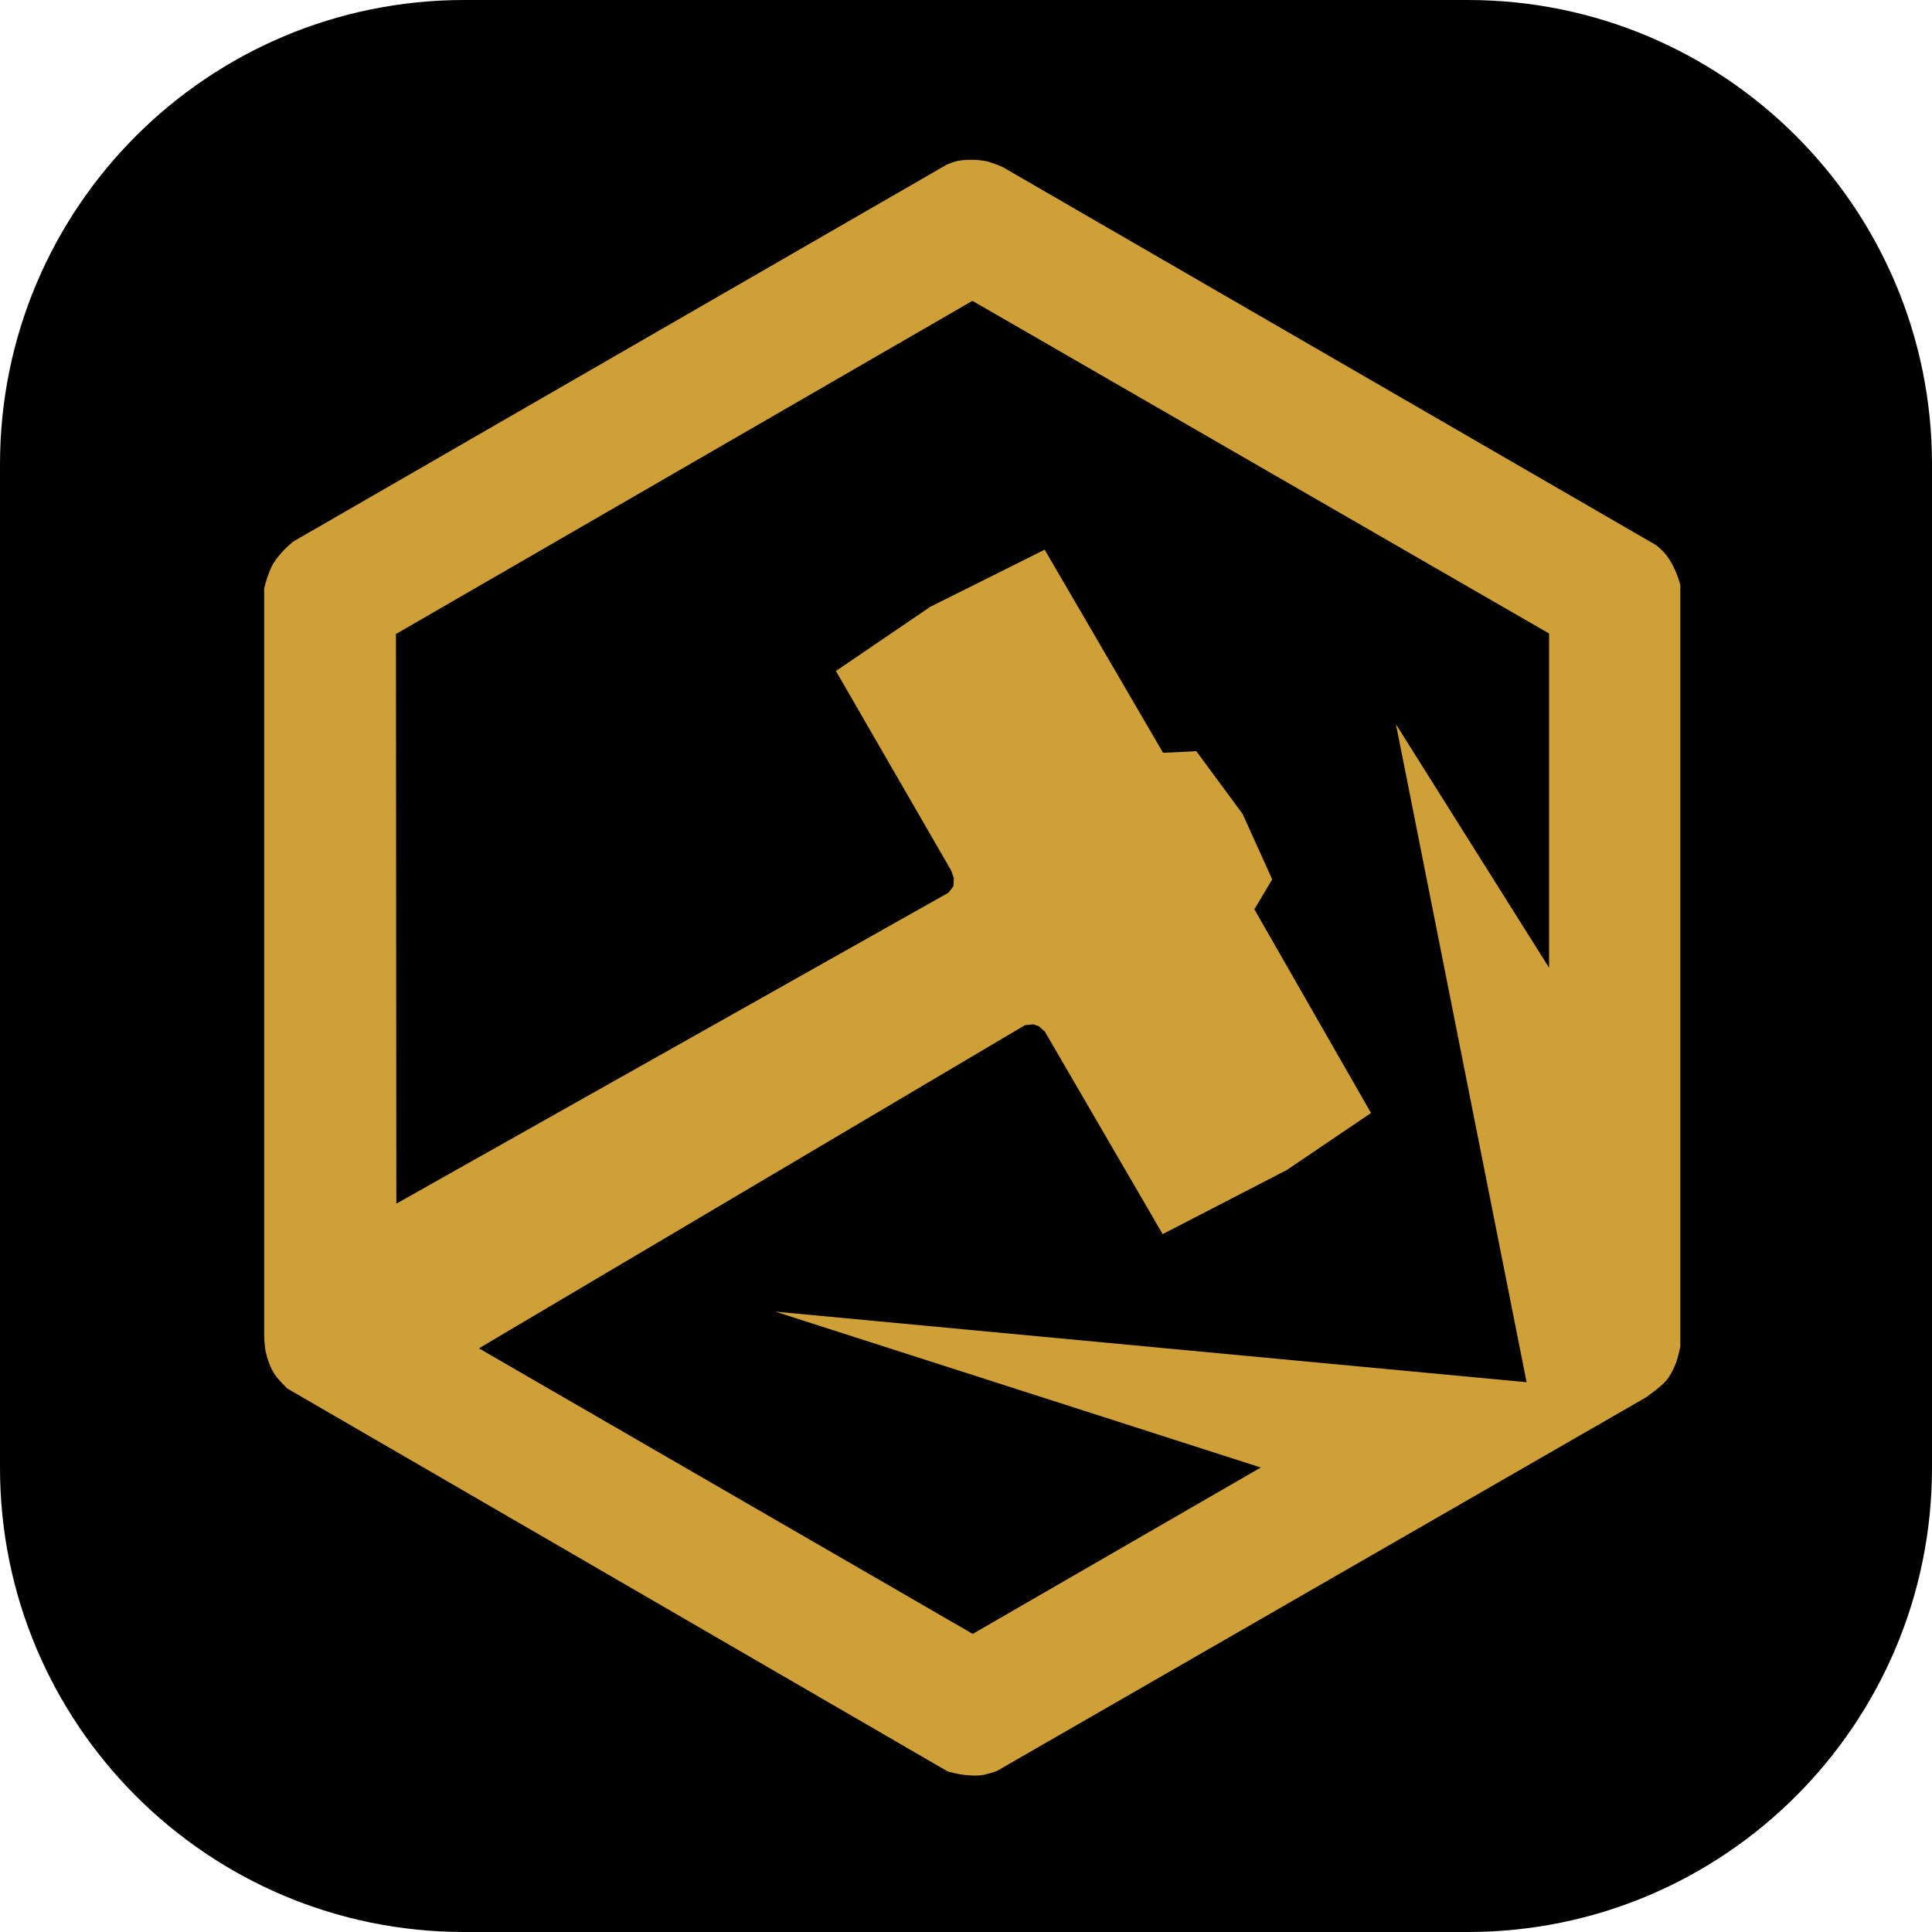
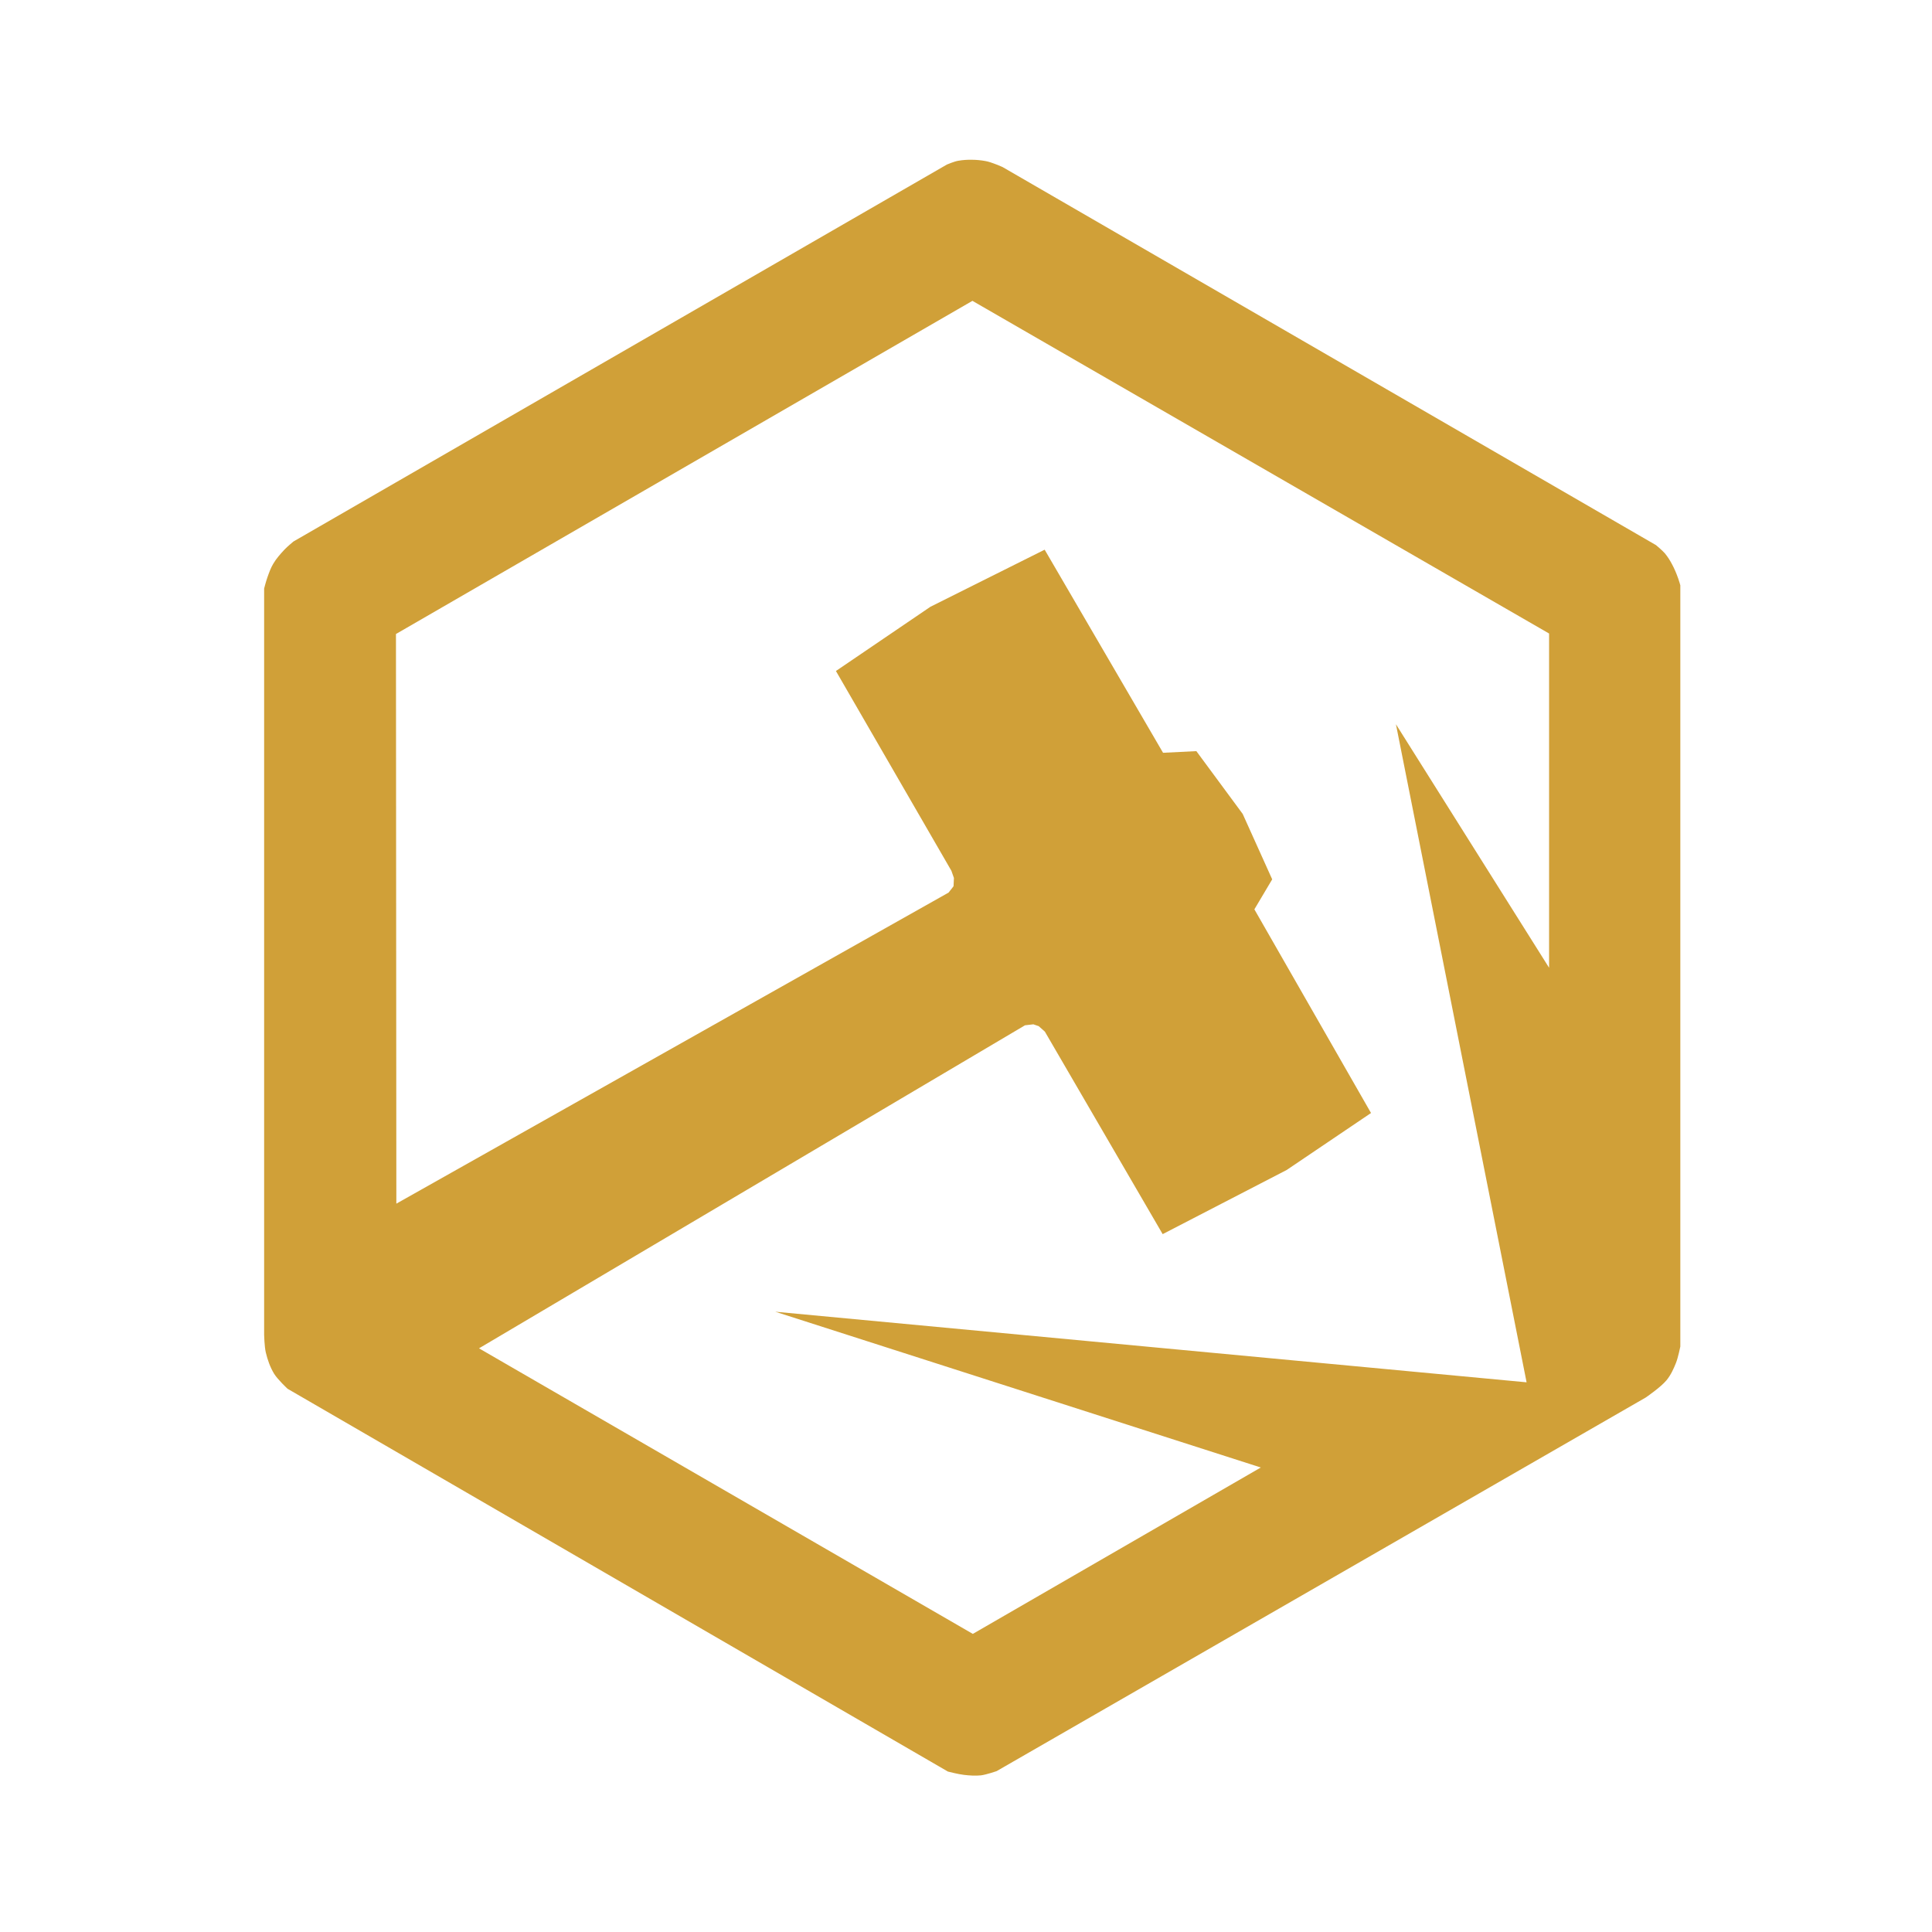
<svg xmlns="http://www.w3.org/2000/svg" width="75" height="75" viewBox="0 0 19.844 19.844" version="1.1" id="svg1" xml:space="preserve">
  <defs id="defs1" />
  <g id="layer1" style="fill:#ff0101;fill-opacity:1">
-     <rect style="fill:#000000;fill-opacity:1;stroke-width:0.599" id="base" width="19.844" height="19.844" x="0" y="0" ry="4.768" />
-     <path style="opacity:1;fill:#d0a038;fill-opacity:1;stroke-width:0.265" d="m 17.259,6.012 v 7.818 c 0,0 -0.023,0.113 -0.044,0.167 -0.025,0.063 -0.055,0.127 -0.098,0.18 -0.059,0.071 -0.213,0.177 -0.213,0.177 l -6.668,3.838 c 0,0 -0.105,0.036 -0.159,0.042 -0.059,0.007 -0.118,0.002 -0.177,-0.004 -0.055,-0.006 -0.164,-0.034 -0.164,-0.034 l -6.783,-3.933 c 0,0 -0.101,-0.095 -0.136,-0.153 -0.041,-0.067 -0.069,-0.143 -0.087,-0.22 -0.014,-0.059 -0.017,-0.18 -0.017,-0.18 V 6.044 c 0,0 0.02,-0.078 0.033,-0.115 0.017,-0.047 0.034,-0.096 0.06,-0.139 0.032,-0.053 0.073,-0.1 0.115,-0.145 0.028,-0.03 0.092,-0.083 0.092,-0.083 L 9.726,1.69 c 0,0 0.078,-0.033 0.119,-0.039 0.091,-0.014 0.186,-0.013 0.277,0.003 0.061,0.011 0.177,0.062 0.177,0.062 l 6.711,3.883 c 0,0 0.064,0.053 0.091,0.085 0.029,0.034 0.053,0.073 0.075,0.113 0.025,0.046 0.045,0.095 0.063,0.145 0.009,0.023 0.022,0.072 0.022,0.072 z" id="path2" />
-     <path style="opacity:1;fill:#000000;fill-opacity:1;stroke-width:0.265" d="m 4.071,12.363 5.671,-3.194 0.051,-0.066 0.004,-0.085 -0.026,-0.074 L 8.586,6.892 9.556,6.232 10.73,5.646 l 1.216,2.086 0.342,-0.016 0.475,0.644 0.304,0.672 -0.183,0.308 1.198,2.092 -0.866,0.586 -1.274,0.658 -1.21,-2.08 -0.063,-0.056 -0.055,-0.019 -0.087,0.009 -5.608,3.319 5.072,2.933 L 12.95,15.073 7.963,13.472 15.68,14.197 14.338,7.439 15.911,9.94 V 6.507 L 9.988,3.09 4.067,6.512 Z" id="path1" />
+     <path id="path2" style="opacity:1;fill:#d0a038;fill-opacity:1;stroke-width:0.265" d="M 9.983 1.641 C 9.936 1.64 9.89 1.643 9.844 1.651 C 9.803 1.657 9.726 1.69 9.726 1.69 L 3.014 5.562 C 3.014 5.562 2.95 5.615 2.922 5.645 C 2.88 5.69 2.838 5.737 2.807 5.79 C 2.781 5.833 2.764 5.881 2.747 5.929 C 2.733 5.967 2.713 6.045 2.713 6.045 L 2.713 13.711 C 2.713 13.711 2.716 13.832 2.73 13.891 C 2.748 13.967 2.775 14.044 2.816 14.111 C 2.852 14.169 2.953 14.264 2.953 14.264 L 9.736 18.196 C 9.736 18.196 9.844 18.224 9.9 18.23 C 9.958 18.237 10.018 18.241 10.076 18.235 C 10.131 18.228 10.236 18.192 10.236 18.192 L 16.904 14.354 C 16.904 14.354 17.059 14.248 17.117 14.177 C 17.161 14.124 17.19 14.06 17.215 13.997 C 17.236 13.944 17.259 13.831 17.259 13.831 L 17.259 6.012 C 17.259 6.012 17.246 5.964 17.237 5.941 C 17.219 5.891 17.199 5.842 17.174 5.796 C 17.153 5.756 17.129 5.718 17.1 5.683 C 17.073 5.652 17.009 5.599 17.009 5.599 L 10.298 1.716 C 10.298 1.716 10.183 1.664 10.121 1.654 C 10.076 1.646 10.029 1.641 9.983 1.641 z M 9.988 3.09 L 15.911 6.507 L 15.911 9.94 L 14.338 7.439 L 15.68 14.198 L 7.963 13.473 L 12.95 15.073 L 9.992 16.782 L 4.92 13.849 L 10.528 10.531 L 10.614 10.521 L 10.669 10.54 L 10.732 10.596 L 11.942 12.676 L 13.216 12.017 L 14.082 11.432 L 12.884 9.34 L 13.067 9.032 L 12.764 8.36 L 12.288 7.715 L 11.946 7.732 L 10.73 5.646 L 9.557 6.232 L 8.586 6.892 L 9.772 8.944 L 9.798 9.018 L 9.794 9.103 L 9.743 9.168 L 4.071 12.363 L 4.067 6.512 L 9.988 3.09 z " />
  </g>
</svg>
